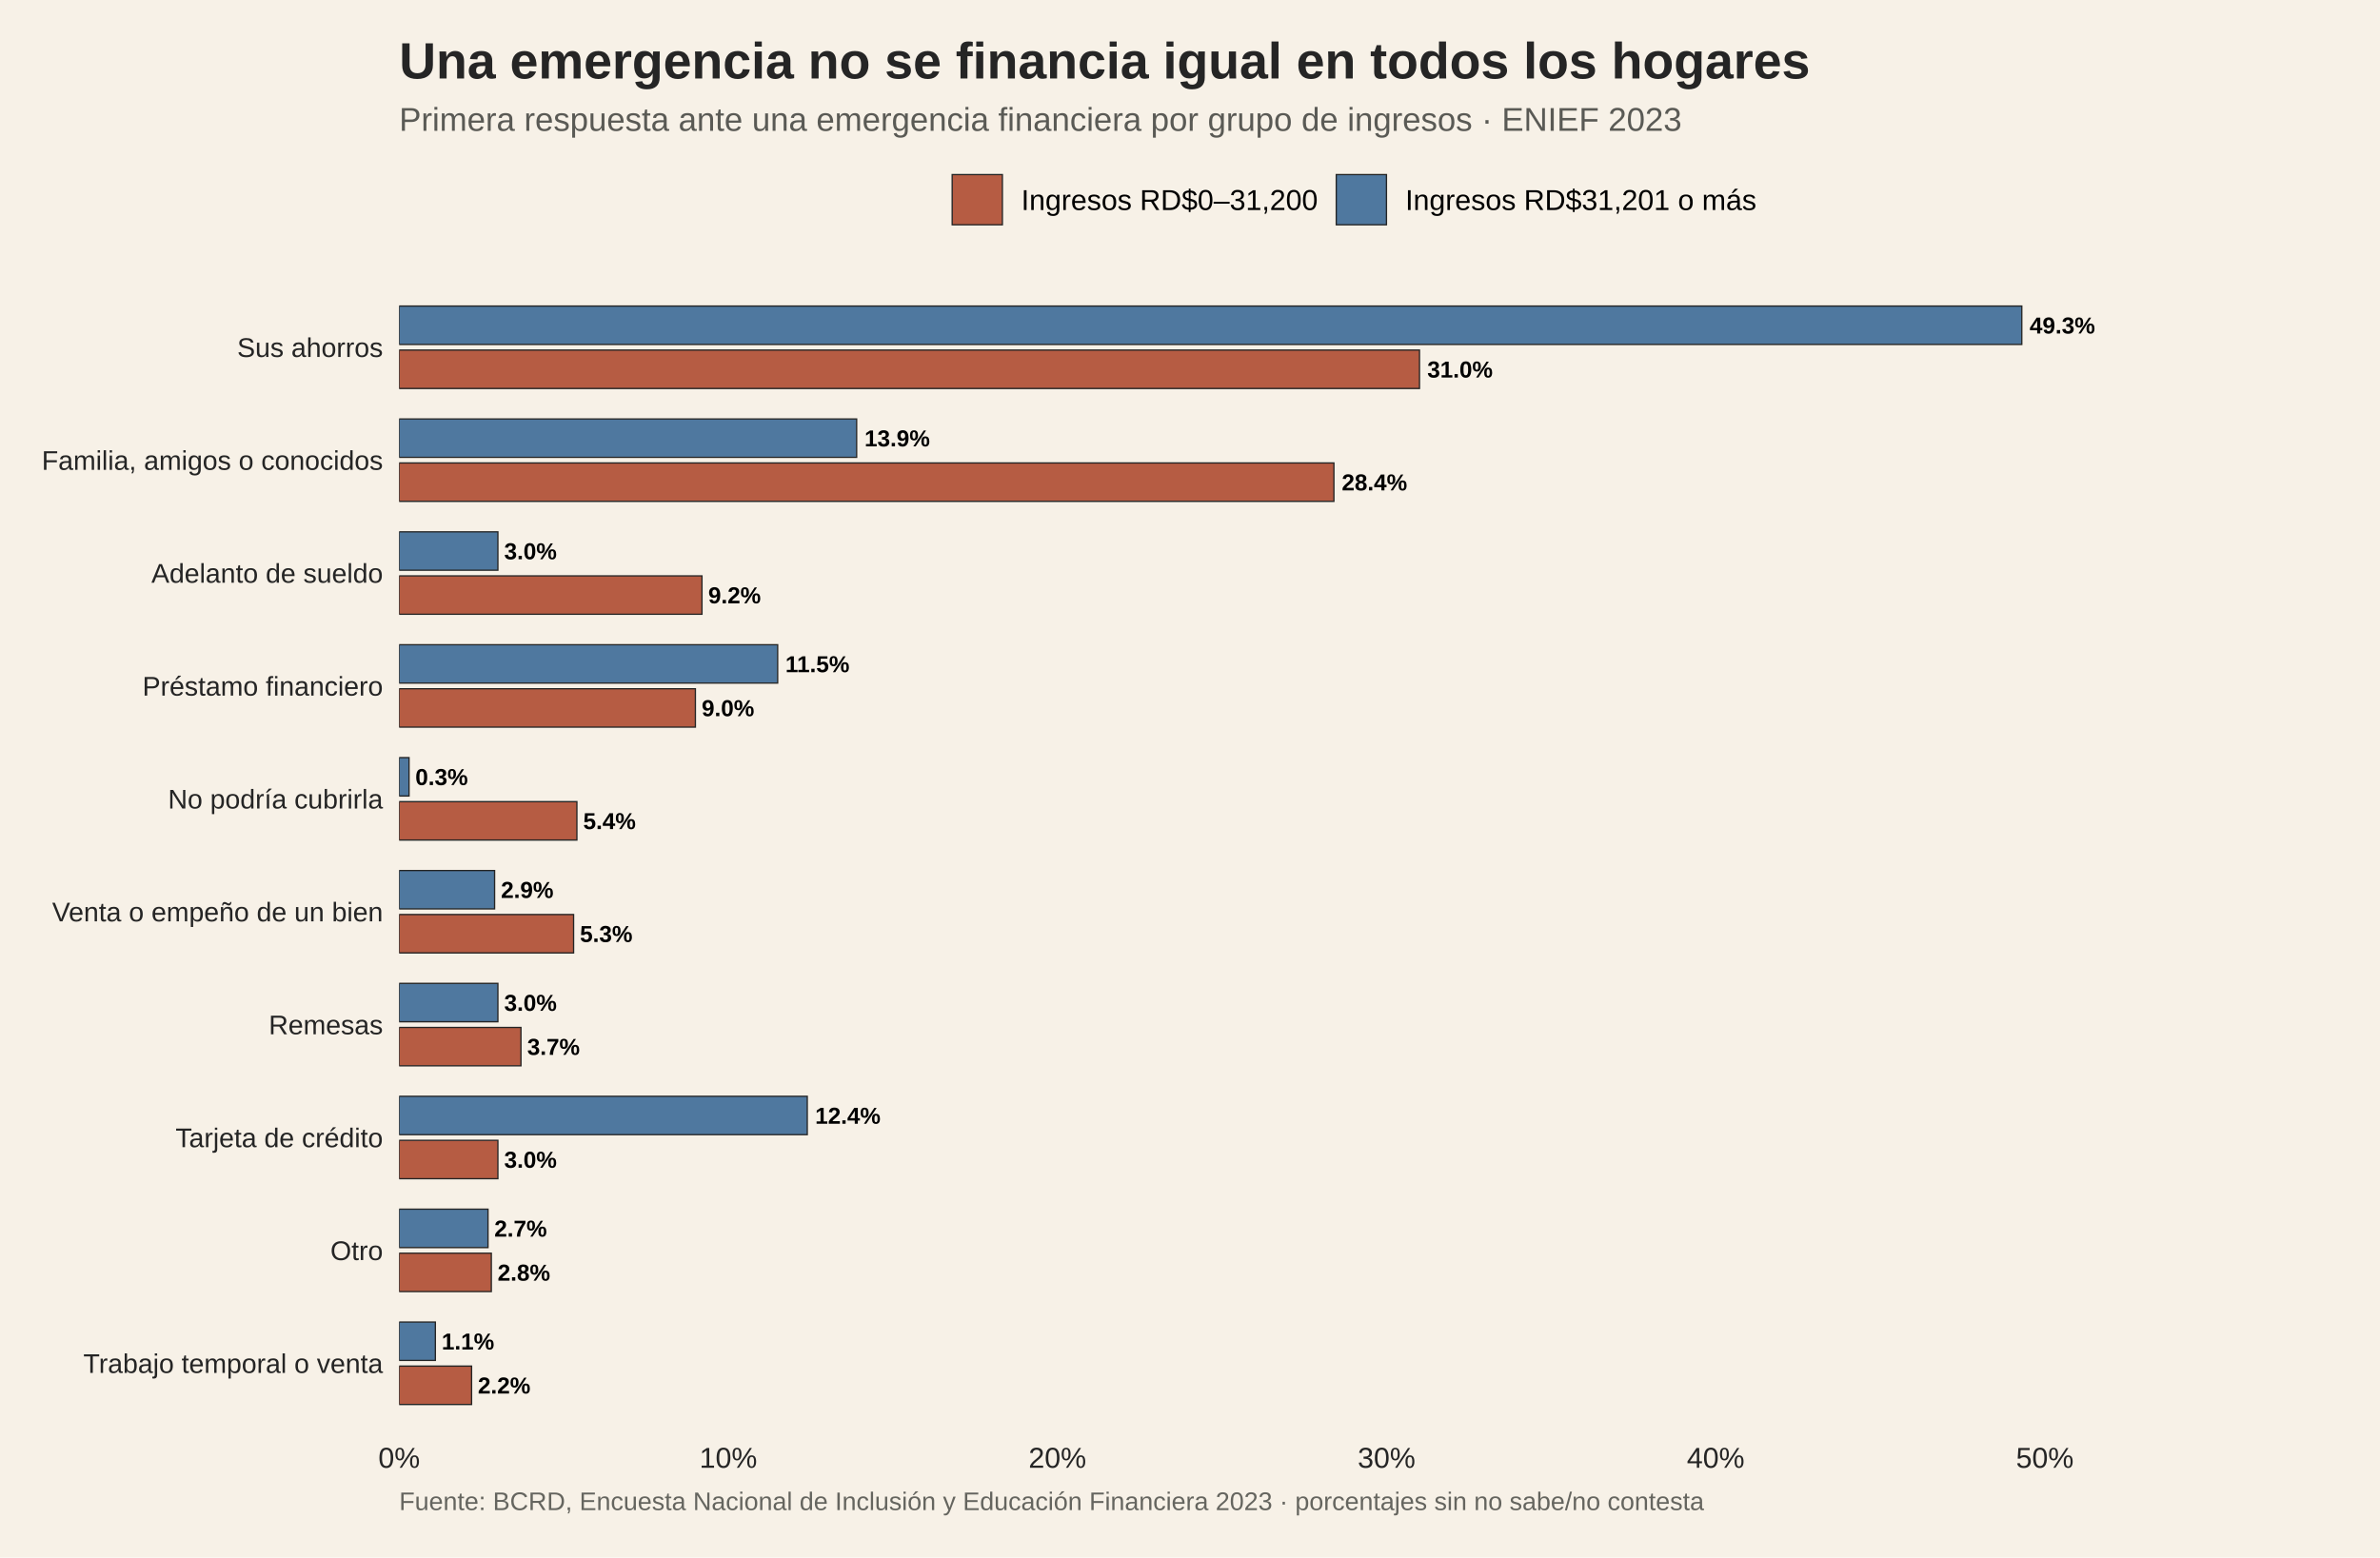
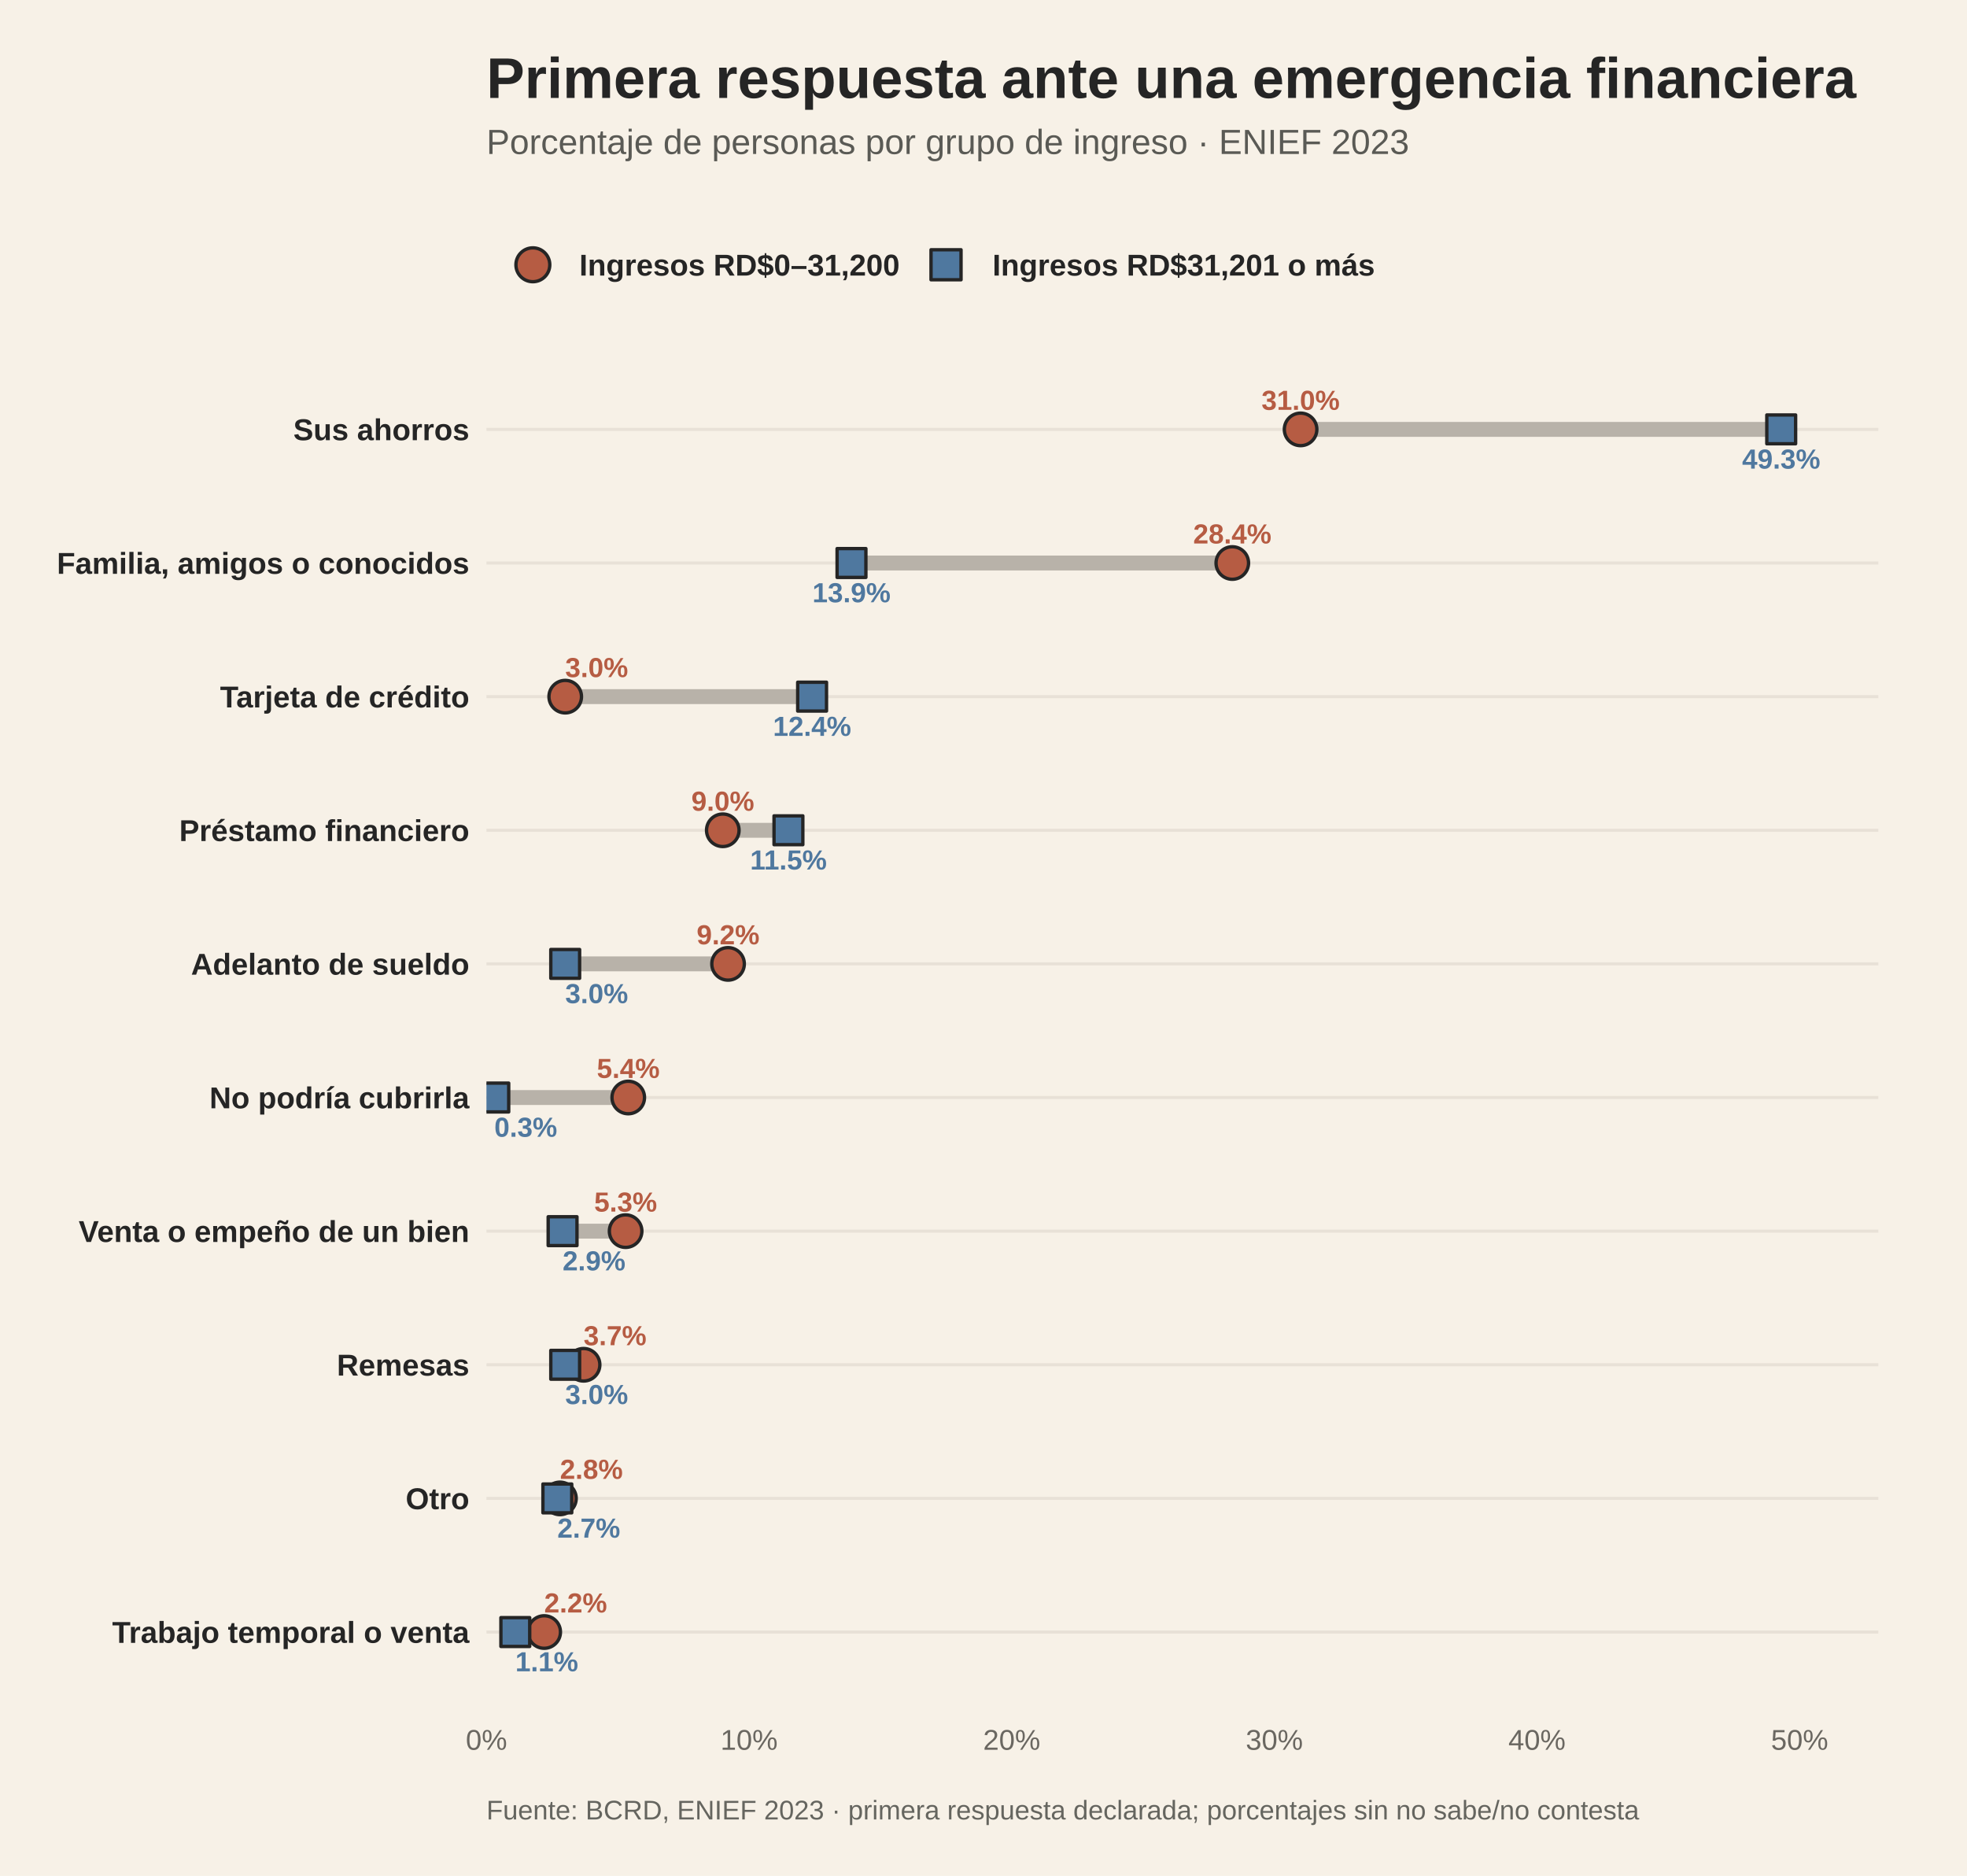
- <svg xmlns="http://www.w3.org/2000/svg" width="792.00pt" height="518.40pt" viewBox="0 0 792.00 518.40">
+ <svg xmlns="http://www.w3.org/2000/svg" width="619.20pt" height="590.40pt" viewBox="0 0 619.20 590.40">
  <g class="svglite">
    <defs>
      <style type="text/css">
    .svglite line, .svglite polyline, .svglite polygon, .svglite path, .svglite rect, .svglite circle {
      fill: none;
      stroke: #000000;
      stroke-linecap: round;
      stroke-linejoin: round;
      stroke-miterlimit: 10.00;
    }
    .svglite text {
      white-space: pre;
    }
    .svglite g.glyphgroup path {
      fill: inherit;
      stroke: none;
    }
  </style>
    </defs>
    <rect width="100%" height="100%" style="stroke: none; fill: #F7F1E7;" />
    <defs>
-       <clipPath id="cpMC4wMHw3OTIuMDB8MC4wMHw1MTguNDA=">
-         <rect x="0.00" y="0.00" width="792.00" height="518.40" />
+       <clipPath id="cpMC4wMHw2MTkuMjB8MC4wMHw1OTAuNDA=">
+         <rect x="0.00" y="0.00" width="619.20" height="590.40" />
      </clipPath>
    </defs>
-     <g clip-path="url(#cpMC4wMHw3OTIuMDB8MC4wMHw1MTguNDA=)">
-       <rect x="0" y="0.00" width="792.00" height="518.40" style="stroke-width: 1.16; stroke: none; fill: #F7F1E7;" />
+     <g clip-path="url(#cpMC4wMHw2MTkuMjB8MC4wMHw1OTAuNDA=)">
+       <rect x="0.00" y="0" width="619.20" height="590.40" style="stroke-width: 1.16; stroke: none; fill: #F7F1E7;" />
    </g>
    <defs>
-       <clipPath id="cpMTMyLjgzfDc2OC4wOXw5My4wNHw0NzYuMzM=">
-         <rect x="132.83" y="93.04" width="635.26" height="383.28" />
+       <clipPath id="cpMTUzLjEzfDU5MS4zMHwxMDkuOTF8NTM4Ljky">
+         <rect x="153.13" y="109.91" width="438.18" height="429.01" />
      </clipPath>
    </defs>
-     <g clip-path="url(#cpMTMyLjgzfDc2OC4wOXw5My4wNHw0NzYuMzM=)">
-       <rect x="132.83" y="93.04" width="635.26" height="383.28" style="stroke-width: 1.16; stroke: none; fill: #F7F1E7;" />
-       <rect x="132.83" y="116.53" width="339.54" height="12.78" style="stroke-width: 0.43; stroke: #252525; stroke-linecap: butt; stroke-linejoin: miter; fill: #B65C43;" />
-       <rect x="132.83" y="101.87" width="539.97" height="12.78" style="stroke-width: 0.43; stroke: #252525; stroke-linecap: butt; stroke-linejoin: miter; fill: #4F789F;" />
-       <rect x="132.83" y="191.68" width="100.77" height="12.78" style="stroke-width: 0.43; stroke: #252525; stroke-linecap: butt; stroke-linejoin: miter; fill: #B65C43;" />
-       <rect x="132.83" y="177.03" width="32.86" height="12.78" style="stroke-width: 0.43; stroke: #252525; stroke-linecap: butt; stroke-linejoin: miter; fill: #4F789F;" />
-       <rect x="132.83" y="304.41" width="58.05" height="12.78" style="stroke-width: 0.43; stroke: #252525; stroke-linecap: butt; stroke-linejoin: miter; fill: #B65C43;" />
-       <rect x="132.83" y="289.76" width="31.76" height="12.78" style="stroke-width: 0.43; stroke: #252525; stroke-linecap: butt; stroke-linejoin: miter; fill: #4F789F;" />
-       <rect x="132.83" y="154.10" width="311.06" height="12.78" style="stroke-width: 0.43; stroke: #252525; stroke-linecap: butt; stroke-linejoin: miter; fill: #B65C43;" />
-       <rect x="132.83" y="139.45" width="152.24" height="12.78" style="stroke-width: 0.43; stroke: #252525; stroke-linecap: butt; stroke-linejoin: miter; fill: #4F789F;" />
-       <rect x="132.83" y="379.57" width="32.86" height="12.78" style="stroke-width: 0.43; stroke: #252525; stroke-linecap: butt; stroke-linejoin: miter; fill: #B65C43;" />
-       <rect x="132.83" y="364.91" width="135.81" height="12.78" style="stroke-width: 0.43; stroke: #252525; stroke-linecap: butt; stroke-linejoin: miter; fill: #4F789F;" />
-       <rect x="132.83" y="229.26" width="98.58" height="12.78" style="stroke-width: 0.43; stroke: #252525; stroke-linecap: butt; stroke-linejoin: miter; fill: #B65C43;" />
-       <rect x="132.83" y="214.60" width="125.96" height="12.78" style="stroke-width: 0.43; stroke: #252525; stroke-linecap: butt; stroke-linejoin: miter; fill: #4F789F;" />
-       <rect x="132.83" y="454.72" width="24.10" height="12.78" style="stroke-width: 0.43; stroke: #252525; stroke-linecap: butt; stroke-linejoin: miter; fill: #B65C43;" />
-       <rect x="132.83" y="440.06" width="12.05" height="12.78" style="stroke-width: 0.43; stroke: #252525; stroke-linecap: butt; stroke-linejoin: miter; fill: #4F789F;" />
-       <rect x="132.83" y="341.99" width="40.53" height="12.78" style="stroke-width: 0.43; stroke: #252525; stroke-linecap: butt; stroke-linejoin: miter; fill: #B65C43;" />
-       <rect x="132.83" y="327.33" width="32.86" height="12.78" style="stroke-width: 0.43; stroke: #252525; stroke-linecap: butt; stroke-linejoin: miter; fill: #4F789F;" />
-       <rect x="132.83" y="266.84" width="59.15" height="12.78" style="stroke-width: 0.43; stroke: #252525; stroke-linecap: butt; stroke-linejoin: miter; fill: #B65C43;" />
-       <rect x="132.83" y="252.18" width="3.29" height="12.78" style="stroke-width: 0.43; stroke: #252525; stroke-linecap: butt; stroke-linejoin: miter; fill: #4F789F;" />
-       <rect x="132.83" y="417.14" width="30.67" height="12.78" style="stroke-width: 0.43; stroke: #252525; stroke-linecap: butt; stroke-linejoin: miter; fill: #B65C43;" />
-       <rect x="132.83" y="402.49" width="29.57" height="12.78" style="stroke-width: 0.43; stroke: #252525; stroke-linecap: butt; stroke-linejoin: miter; fill: #4F789F;" />
-       <text x="474.97" y="125.66" style="font-size: 7.68px; font-weight: bold; font-family: &quot;Arial&quot;;" textLength="21.75px" lengthAdjust="spacingAndGlyphs">31.0%</text>
-       <text x="675.41" y="111.01" style="font-size: 7.68px; font-weight: bold; font-family: &quot;Arial&quot;;" textLength="21.75px" lengthAdjust="spacingAndGlyphs">49.3%</text>
-       <text x="235.69" y="200.82" style="font-size: 7.68px; font-weight: bold; font-family: &quot;Arial&quot;;" textLength="17.48px" lengthAdjust="spacingAndGlyphs">9.2%</text>
-       <text x="167.78" y="186.16" style="font-size: 7.68px; font-weight: bold; font-family: &quot;Arial&quot;;" textLength="17.48px" lengthAdjust="spacingAndGlyphs">3.0%</text>
-       <text x="192.98" y="313.55" style="font-size: 7.68px; font-weight: bold; font-family: &quot;Arial&quot;;" textLength="17.48px" lengthAdjust="spacingAndGlyphs">5.3%</text>
-       <text x="166.69" y="298.89" style="font-size: 7.68px; font-weight: bold; font-family: &quot;Arial&quot;;" textLength="17.48px" lengthAdjust="spacingAndGlyphs">2.9%</text>
-       <text x="446.50" y="163.24" style="font-size: 7.68px; font-weight: bold; font-family: &quot;Arial&quot;;" textLength="21.75px" lengthAdjust="spacingAndGlyphs">28.4%</text>
-       <text x="287.68" y="148.58" style="font-size: 7.68px; font-weight: bold; font-family: &quot;Arial&quot;;" textLength="21.75px" lengthAdjust="spacingAndGlyphs">13.9%</text>
-       <text x="167.78" y="388.70" style="font-size: 7.68px; font-weight: bold; font-family: &quot;Arial&quot;;" textLength="17.48px" lengthAdjust="spacingAndGlyphs">3.0%</text>
-       <text x="271.25" y="374.05" style="font-size: 7.68px; font-weight: bold; font-family: &quot;Arial&quot;;" textLength="21.75px" lengthAdjust="spacingAndGlyphs">12.4%</text>
-       <text x="233.50" y="238.39" style="font-size: 7.68px; font-weight: bold; font-family: &quot;Arial&quot;;" textLength="17.48px" lengthAdjust="spacingAndGlyphs">9.0%</text>
-       <text x="261.34" y="223.74" style="font-size: 7.68px; font-weight: bold; font-family: &quot;Arial&quot;;" textLength="21.33px" lengthAdjust="spacingAndGlyphs">11.5%</text>
-       <text x="159.02" y="463.85" style="font-size: 7.68px; font-weight: bold; font-family: &quot;Arial&quot;;" textLength="17.48px" lengthAdjust="spacingAndGlyphs">2.2%</text>
-       <text x="146.97" y="449.20" style="font-size: 7.68px; font-weight: bold; font-family: &quot;Arial&quot;;" textLength="17.48px" lengthAdjust="spacingAndGlyphs">1.1%</text>
-       <text x="175.45" y="351.12" style="font-size: 7.68px; font-weight: bold; font-family: &quot;Arial&quot;;" textLength="17.48px" lengthAdjust="spacingAndGlyphs">3.7%</text>
-       <text x="167.78" y="336.47" style="font-size: 7.68px; font-weight: bold; font-family: &quot;Arial&quot;;" textLength="17.48px" lengthAdjust="spacingAndGlyphs">3.0%</text>
-       <text x="194.07" y="275.97" style="font-size: 7.68px; font-weight: bold; font-family: &quot;Arial&quot;;" textLength="17.48px" lengthAdjust="spacingAndGlyphs">5.4%</text>
-       <text x="138.21" y="261.31" style="font-size: 7.68px; font-weight: bold; font-family: &quot;Arial&quot;;" textLength="17.48px" lengthAdjust="spacingAndGlyphs">0.3%</text>
-       <text x="165.59" y="426.28" style="font-size: 7.68px; font-weight: bold; font-family: &quot;Arial&quot;;" textLength="17.48px" lengthAdjust="spacingAndGlyphs">2.8%</text>
-       <text x="164.50" y="411.62" style="font-size: 7.68px; font-weight: bold; font-family: &quot;Arial&quot;;" textLength="17.48px" lengthAdjust="spacingAndGlyphs">2.7%</text>
+     <g clip-path="url(#cpMTUzLjEzfDU5MS4zMHwxMDkuOTF8NTM4Ljky)">
+       <rect x="153.13" y="109.91" width="438.18" height="429.01" style="stroke-width: 1.16; stroke: none; fill: #F7F1E7;" />
+       <line x1="153.13" y1="513.68" x2="591.30" y2="513.68" style="stroke-width: 0.96; stroke: #E8E1D7; stroke-linecap: butt;" />
+       <line x1="153.13" y1="471.62" x2="591.30" y2="471.62" style="stroke-width: 0.96; stroke: #E8E1D7; stroke-linecap: butt;" />
+       <line x1="153.13" y1="429.56" x2="591.30" y2="429.56" style="stroke-width: 0.96; stroke: #E8E1D7; stroke-linecap: butt;" />
+       <line x1="153.13" y1="387.50" x2="591.30" y2="387.50" style="stroke-width: 0.96; stroke: #E8E1D7; stroke-linecap: butt;" />
+       <line x1="153.13" y1="345.44" x2="591.30" y2="345.44" style="stroke-width: 0.96; stroke: #E8E1D7; stroke-linecap: butt;" />
+       <line x1="153.13" y1="303.38" x2="591.30" y2="303.38" style="stroke-width: 0.96; stroke: #E8E1D7; stroke-linecap: butt;" />
+       <line x1="153.13" y1="261.33" x2="591.30" y2="261.33" style="stroke-width: 0.96; stroke: #E8E1D7; stroke-linecap: butt;" />
+       <line x1="153.13" y1="219.27" x2="591.30" y2="219.27" style="stroke-width: 0.96; stroke: #E8E1D7; stroke-linecap: butt;" />
+       <line x1="153.13" y1="177.21" x2="591.30" y2="177.21" style="stroke-width: 0.96; stroke: #E8E1D7; stroke-linecap: butt;" />
+       <line x1="153.13" y1="135.15" x2="591.30" y2="135.15" style="stroke-width: 0.96; stroke: #E8E1D7; stroke-linecap: butt;" />
+       <line x1="409.42" y1="135.15" x2="560.71" y2="135.15" style="stroke-width: 4.69; stroke: #B8B2A9;" />
+       <line x1="229.19" y1="303.38" x2="177.93" y2="303.38" style="stroke-width: 4.69; stroke: #B8B2A9;" />
+       <line x1="196.94" y1="387.50" x2="177.10" y2="387.50" style="stroke-width: 4.69; stroke: #B8B2A9;" />
+       <line x1="387.92" y1="177.21" x2="268.04" y2="177.21" style="stroke-width: 4.69; stroke: #B8B2A9;" />
+       <line x1="177.93" y1="219.27" x2="255.64" y2="219.27" style="stroke-width: 4.69; stroke: #B8B2A9;" />
+       <line x1="227.53" y1="261.33" x2="248.20" y2="261.33" style="stroke-width: 4.69; stroke: #B8B2A9;" />
+       <line x1="171.31" y1="513.68" x2="162.22" y2="513.68" style="stroke-width: 4.69; stroke: #B8B2A9;" />
+       <line x1="183.71" y1="429.56" x2="177.93" y2="429.56" style="stroke-width: 4.69; stroke: #B8B2A9;" />
+       <line x1="197.77" y1="345.44" x2="155.61" y2="345.44" style="stroke-width: 4.69; stroke: #B8B2A9;" />
+       <line x1="176.27" y1="471.62" x2="175.45" y2="471.62" style="stroke-width: 4.69; stroke: #B8B2A9;" />
+       <circle cx="409.42" cy="135.15" r="5.12" style="stroke-width: 1.06; stroke: #252525; fill: #B65C43;" />
+       <circle cx="229.19" cy="303.38" r="5.12" style="stroke-width: 1.06; stroke: #252525; fill: #B65C43;" />
+       <circle cx="196.94" cy="387.50" r="5.12" style="stroke-width: 1.06; stroke: #252525; fill: #B65C43;" />
+       <circle cx="387.92" cy="177.21" r="5.12" style="stroke-width: 1.06; stroke: #252525; fill: #B65C43;" />
+       <circle cx="177.93" cy="219.27" r="5.12" style="stroke-width: 1.06; stroke: #252525; fill: #B65C43;" />
+       <circle cx="227.53" cy="261.33" r="5.12" style="stroke-width: 1.06; stroke: #252525; fill: #B65C43;" />
+       <circle cx="171.31" cy="513.68" r="5.12" style="stroke-width: 1.06; stroke: #252525; fill: #B65C43;" />
+       <circle cx="183.71" cy="429.56" r="5.12" style="stroke-width: 1.06; stroke: #252525; fill: #B65C43;" />
+       <circle cx="197.77" cy="345.44" r="5.12" style="stroke-width: 1.06; stroke: #252525; fill: #B65C43;" />
+       <circle cx="176.27" cy="471.62" r="5.12" style="stroke-width: 1.06; stroke: #252525; fill: #B65C43;" />
+       <rect x="556.18" y="130.61" width="9.07" height="9.07" style="stroke-width: 1.06; stroke: #252525; fill: #4F789F;" />
+       <rect x="173.39" y="298.85" width="9.07" height="9.07" style="stroke-width: 1.06; stroke: #252525; fill: #4F789F;" />
+       <rect x="172.56" y="382.97" width="9.07" height="9.07" style="stroke-width: 1.06; stroke: #252525; fill: #4F789F;" />
+       <rect x="263.51" y="172.67" width="9.07" height="9.07" style="stroke-width: 1.06; stroke: #252525; fill: #4F789F;" />
+       <rect x="251.11" y="214.73" width="9.07" height="9.07" style="stroke-width: 1.06; stroke: #252525; fill: #4F789F;" />
+       <rect x="243.66" y="256.79" width="9.07" height="9.07" style="stroke-width: 1.06; stroke: #252525; fill: #4F789F;" />
+       <rect x="157.68" y="509.15" width="9.07" height="9.07" style="stroke-width: 1.06; stroke: #252525; fill: #4F789F;" />
+       <rect x="173.39" y="425.03" width="9.07" height="9.07" style="stroke-width: 1.06; stroke: #252525; fill: #4F789F;" />
+       <rect x="151.07" y="340.91" width="9.07" height="9.07" style="stroke-width: 1.06; stroke: #252525; fill: #4F789F;" />
+       <rect x="170.91" y="467.09" width="9.07" height="9.07" style="stroke-width: 1.06; stroke: #252525; fill: #4F789F;" />
+       <text x="409.42" y="129.00" text-anchor="middle" style="font-size: 8.68px; font-weight: bold;fill: #B65C43; font-family: &quot;Arial&quot;;" textLength="24.59px" lengthAdjust="spacingAndGlyphs">31.0%</text>
+       <text x="229.19" y="297.23" text-anchor="middle" style="font-size: 8.68px; font-weight: bold;fill: #B65C43; font-family: &quot;Arial&quot;;" textLength="19.77px" lengthAdjust="spacingAndGlyphs">9.2%</text>
+       <text x="196.94" y="381.35" text-anchor="middle" style="font-size: 8.68px; font-weight: bold;fill: #B65C43; font-family: &quot;Arial&quot;;" textLength="19.77px" lengthAdjust="spacingAndGlyphs">5.3%</text>
+       <text x="387.92" y="171.06" text-anchor="middle" style="font-size: 8.68px; font-weight: bold;fill: #B65C43; font-family: &quot;Arial&quot;;" textLength="24.59px" lengthAdjust="spacingAndGlyphs">28.4%</text>
+       <text x="177.93" y="213.12" style="font-size: 8.68px; font-weight: bold;fill: #B65C43; font-family: &quot;Arial&quot;;" textLength="19.77px" lengthAdjust="spacingAndGlyphs">3.0%</text>
+       <text x="227.53" y="255.18" text-anchor="middle" style="font-size: 8.68px; font-weight: bold;fill: #B65C43; font-family: &quot;Arial&quot;;" textLength="19.77px" lengthAdjust="spacingAndGlyphs">9.0%</text>
+       <text x="171.31" y="507.53" style="font-size: 8.68px; font-weight: bold;fill: #B65C43; font-family: &quot;Arial&quot;;" textLength="19.77px" lengthAdjust="spacingAndGlyphs">2.2%</text>
+       <text x="183.71" y="423.41" style="font-size: 8.68px; font-weight: bold;fill: #B65C43; font-family: &quot;Arial&quot;;" textLength="19.77px" lengthAdjust="spacingAndGlyphs">3.7%</text>
+       <text x="197.77" y="339.29" text-anchor="middle" style="font-size: 8.68px; font-weight: bold;fill: #B65C43; font-family: &quot;Arial&quot;;" textLength="19.77px" lengthAdjust="spacingAndGlyphs">5.4%</text>
+       <text x="176.27" y="465.47" style="font-size: 8.68px; font-weight: bold;fill: #B65C43; font-family: &quot;Arial&quot;;" textLength="19.77px" lengthAdjust="spacingAndGlyphs">2.8%</text>
+       <text x="560.71" y="147.50" text-anchor="middle" style="font-size: 8.68px; font-weight: bold;fill: #4F789F; font-family: &quot;Arial&quot;;" textLength="24.59px" lengthAdjust="spacingAndGlyphs">49.3%</text>
+       <text x="177.93" y="315.74" style="font-size: 8.68px; font-weight: bold;fill: #4F789F; font-family: &quot;Arial&quot;;" textLength="19.77px" lengthAdjust="spacingAndGlyphs">3.0%</text>
+       <text x="177.10" y="399.86" style="font-size: 8.68px; font-weight: bold;fill: #4F789F; font-family: &quot;Arial&quot;;" textLength="19.77px" lengthAdjust="spacingAndGlyphs">2.9%</text>
+       <text x="268.04" y="189.56" text-anchor="middle" style="font-size: 8.68px; font-weight: bold;fill: #4F789F; font-family: &quot;Arial&quot;;" textLength="24.59px" lengthAdjust="spacingAndGlyphs">13.9%</text>
+       <text x="255.64" y="231.62" text-anchor="middle" style="font-size: 8.68px; font-weight: bold;fill: #4F789F; font-family: &quot;Arial&quot;;" textLength="24.59px" lengthAdjust="spacingAndGlyphs">12.4%</text>
+       <text x="248.20" y="273.68" text-anchor="middle" style="font-size: 8.68px; font-weight: bold;fill: #4F789F; font-family: &quot;Arial&quot;;" textLength="24.11px" lengthAdjust="spacingAndGlyphs">11.5%</text>
+       <text x="162.22" y="526.04" style="font-size: 8.68px; font-weight: bold;fill: #4F789F; font-family: &quot;Arial&quot;;" textLength="19.77px" lengthAdjust="spacingAndGlyphs">1.1%</text>
+       <text x="177.93" y="441.92" style="font-size: 8.68px; font-weight: bold;fill: #4F789F; font-family: &quot;Arial&quot;;" textLength="19.77px" lengthAdjust="spacingAndGlyphs">3.0%</text>
+       <text x="155.61" y="357.80" style="font-size: 8.68px; font-weight: bold;fill: #4F789F; font-family: &quot;Arial&quot;;" textLength="19.77px" lengthAdjust="spacingAndGlyphs">0.3%</text>
+       <text x="175.45" y="483.98" style="font-size: 8.68px; font-weight: bold;fill: #4F789F; font-family: &quot;Arial&quot;;" textLength="19.77px" lengthAdjust="spacingAndGlyphs">2.7%</text>
    </g>
-     <g clip-path="url(#cpMC4wMHw3OTIuMDB8MC4wMHw1MTguNDA=)">
-       <text x="127.45" y="457.00" text-anchor="end" style="font-size: 9.00px;fill: #252525; font-family: &quot;Arial&quot;;" textLength="99.67px" lengthAdjust="spacingAndGlyphs">Trabajo temporal o venta</text>
-       <text x="127.45" y="419.43" text-anchor="end" style="font-size: 9.00px;fill: #252525; font-family: &quot;Arial&quot;;" textLength="17.50px" lengthAdjust="spacingAndGlyphs">Otro</text>
-       <text x="127.45" y="381.85" text-anchor="end" style="font-size: 9.00px;fill: #252525; font-family: &quot;Arial&quot;;" textLength="69.00px" lengthAdjust="spacingAndGlyphs">Tarjeta de crédito</text>
-       <text x="127.45" y="344.27" text-anchor="end" style="font-size: 9.00px;fill: #252525; font-family: &quot;Arial&quot;;" textLength="38.00px" lengthAdjust="spacingAndGlyphs">Remesas</text>
-       <text x="127.45" y="306.69" text-anchor="end" style="font-size: 9.00px;fill: #252525; font-family: &quot;Arial&quot;;" textLength="110.00px" lengthAdjust="spacingAndGlyphs">Venta o empeño de un bien</text>
-       <text x="127.45" y="269.12" text-anchor="end" style="font-size: 9.00px;fill: #252525; font-family: &quot;Arial&quot;;" textLength="71.50px" lengthAdjust="spacingAndGlyphs">No podría cubrirla</text>
-       <text x="127.45" y="231.54" text-anchor="end" style="font-size: 9.00px;fill: #252525; font-family: &quot;Arial&quot;;" textLength="80.00px" lengthAdjust="spacingAndGlyphs">Préstamo financiero</text>
-       <text x="127.45" y="193.96" text-anchor="end" style="font-size: 9.00px;fill: #252525; font-family: &quot;Arial&quot;;" textLength="77.00px" lengthAdjust="spacingAndGlyphs">Adelanto de sueldo</text>
-       <text x="127.45" y="156.39" text-anchor="end" style="font-size: 9.00px;fill: #252525; font-family: &quot;Arial&quot;;" textLength="113.50px" lengthAdjust="spacingAndGlyphs">Familia, amigos o conocidos</text>
-       <text x="127.45" y="118.81" text-anchor="end" style="font-size: 9.00px;fill: #252525; font-family: &quot;Arial&quot;;" textLength="48.50px" lengthAdjust="spacingAndGlyphs">Sus ahorros</text>
-       <text x="132.83" y="488.57" text-anchor="middle" style="font-size: 9.60px;fill: #252525; font-family: &quot;Arial&quot;;" textLength="13.86px" lengthAdjust="spacingAndGlyphs">0%</text>
-       <text x="242.36" y="488.57" text-anchor="middle" style="font-size: 9.60px;fill: #252525; font-family: &quot;Arial&quot;;" textLength="19.19px" lengthAdjust="spacingAndGlyphs">10%</text>
-       <text x="351.88" y="488.57" text-anchor="middle" style="font-size: 9.60px;fill: #252525; font-family: &quot;Arial&quot;;" textLength="19.19px" lengthAdjust="spacingAndGlyphs">20%</text>
-       <text x="461.41" y="488.57" text-anchor="middle" style="font-size: 9.60px;fill: #252525; font-family: &quot;Arial&quot;;" textLength="19.19px" lengthAdjust="spacingAndGlyphs">30%</text>
-       <text x="570.94" y="488.57" text-anchor="middle" style="font-size: 9.60px;fill: #252525; font-family: &quot;Arial&quot;;" textLength="19.19px" lengthAdjust="spacingAndGlyphs">40%</text>
-       <text x="680.47" y="488.57" text-anchor="middle" style="font-size: 9.60px;fill: #252525; font-family: &quot;Arial&quot;;" textLength="19.19px" lengthAdjust="spacingAndGlyphs">50%</text>
-       <rect x="316.86" y="58.11" width="16.71" height="16.71" style="stroke-width: 0.43; stroke: #252525; stroke-linecap: butt; stroke-linejoin: miter; fill: #B65C43;" />
-       <rect x="444.67" y="58.11" width="16.71" height="16.71" style="stroke-width: 0.43; stroke: #252525; stroke-linecap: butt; stroke-linejoin: miter; fill: #4F789F;" />
-       <text x="339.83" y="69.90" style="font-size: 9.60px; font-family: &quot;Arial&quot;;" textLength="98.58px" lengthAdjust="spacingAndGlyphs">Ingresos RD$0–31,200</text>
-       <text x="467.64" y="69.90" style="font-size: 9.60px; font-family: &quot;Arial&quot;;" textLength="116.70px" lengthAdjust="spacingAndGlyphs">Ingresos RD$31,201 o más</text>
-       <text x="132.83" y="43.56" style="font-size: 11.00px;fill: #5A5A55; font-family: &quot;Arial&quot;;" textLength="427.09px" lengthAdjust="spacingAndGlyphs">Primera respuesta ante una emergencia financiera por grupo de ingresos · ENIEF 2023</text>
-       <text x="132.83" y="26.12" style="font-size: 17.00px; font-weight: bold;fill: #252525; font-family: &quot;Arial&quot;;" textLength="469.50px" lengthAdjust="spacingAndGlyphs">Una emergencia no se financia igual en todos los hogares</text>
-       <text x="132.83" y="502.66" style="font-size: 8.50px;fill: #65655F; font-family: &quot;Arial&quot;;" textLength="434.55px" lengthAdjust="spacingAndGlyphs">Fuente: BCRD, Encuesta Nacional de Inclusión y Educación Financiera 2023 · porcentajes sin no sabe/no contesta</text>
+     <g clip-path="url(#cpMC4wMHw2MTkuMjB8MC4wMHw1OTAuNDA=)">
+       <text x="147.75" y="517.08" text-anchor="end" style="font-size: 9.50px; font-weight: bold;fill: #252525; font-family: &quot;Arial&quot;;" textLength="112.39px" lengthAdjust="spacingAndGlyphs">Trabajo temporal o venta</text>
+       <text x="147.75" y="475.02" text-anchor="end" style="font-size: 9.50px; font-weight: bold;fill: #252525; font-family: &quot;Arial&quot;;" textLength="20.05px" lengthAdjust="spacingAndGlyphs">Otro</text>
+       <text x="147.75" y="432.96" text-anchor="end" style="font-size: 9.50px; font-weight: bold;fill: #252525; font-family: &quot;Arial&quot;;" textLength="41.72px" lengthAdjust="spacingAndGlyphs">Remesas</text>
+       <text x="147.75" y="390.90" text-anchor="end" style="font-size: 9.50px; font-weight: bold;fill: #252525; font-family: &quot;Arial&quot;;" textLength="122.92px" lengthAdjust="spacingAndGlyphs">Venta o empeño de un bien</text>
+       <text x="147.75" y="348.84" text-anchor="end" style="font-size: 9.50px; font-weight: bold;fill: #252525; font-family: &quot;Arial&quot;;" textLength="81.80px" lengthAdjust="spacingAndGlyphs">No podría cubrirla</text>
+       <text x="147.75" y="306.78" text-anchor="end" style="font-size: 9.50px; font-weight: bold;fill: #252525; font-family: &quot;Arial&quot;;" textLength="87.56px" lengthAdjust="spacingAndGlyphs">Adelanto de sueldo</text>
+       <text x="147.75" y="264.72" text-anchor="end" style="font-size: 9.50px; font-weight: bold;fill: #252525; font-family: &quot;Arial&quot;;" textLength="91.31px" lengthAdjust="spacingAndGlyphs">Préstamo financiero</text>
+       <text x="147.75" y="222.66" text-anchor="end" style="font-size: 9.50px; font-weight: bold;fill: #252525; font-family: &quot;Arial&quot;;" textLength="78.45px" lengthAdjust="spacingAndGlyphs">Tarjeta de crédito</text>
+       <text x="147.75" y="180.60" text-anchor="end" style="font-size: 9.50px; font-weight: bold;fill: #252525; font-family: &quot;Arial&quot;;" textLength="129.81px" lengthAdjust="spacingAndGlyphs">Familia, amigos o conocidos</text>
+       <text x="147.75" y="138.55" text-anchor="end" style="font-size: 9.50px; font-weight: bold;fill: #252525; font-family: &quot;Arial&quot;;" textLength="55.42px" lengthAdjust="spacingAndGlyphs">Sus ahorros</text>
+       <text x="153.13" y="550.74" text-anchor="middle" style="font-size: 9.00px;fill: #6A6761; font-family: &quot;Arial&quot;;" textLength="13.00px" lengthAdjust="spacingAndGlyphs">0%</text>
+       <text x="235.80" y="550.74" text-anchor="middle" style="font-size: 9.00px;fill: #6A6761; font-family: &quot;Arial&quot;;" textLength="18.00px" lengthAdjust="spacingAndGlyphs">10%</text>
+       <text x="318.48" y="550.74" text-anchor="middle" style="font-size: 9.00px;fill: #6A6761; font-family: &quot;Arial&quot;;" textLength="18.00px" lengthAdjust="spacingAndGlyphs">20%</text>
+       <text x="401.15" y="550.74" text-anchor="middle" style="font-size: 9.00px;fill: #6A6761; font-family: &quot;Arial&quot;;" textLength="18.00px" lengthAdjust="spacingAndGlyphs">30%</text>
+       <text x="483.83" y="550.74" text-anchor="middle" style="font-size: 9.00px;fill: #6A6761; font-family: &quot;Arial&quot;;" textLength="18.00px" lengthAdjust="spacingAndGlyphs">40%</text>
+       <text x="566.50" y="550.74" text-anchor="middle" style="font-size: 9.00px;fill: #6A6761; font-family: &quot;Arial&quot;;" textLength="18.00px" lengthAdjust="spacingAndGlyphs">50%</text>
+       <circle cx="167.74" cy="83.34" r="5.33" style="stroke-width: 1.06; stroke: #252525; fill: #B65C43;" />
+       <rect x="293.08" y="78.61" width="9.45" height="9.45" style="stroke-width: 1.06; stroke: #252525; fill: #4F789F;" />
+       <text x="182.36" y="86.74" style="font-size: 9.50px; font-weight: bold;fill: #252525; font-family: &quot;Arial&quot;;" textLength="100.83px" lengthAdjust="spacingAndGlyphs">Ingresos RD$0–31,200</text>
+       <text x="312.42" y="86.74" style="font-size: 9.50px; font-weight: bold;fill: #252525; font-family: &quot;Arial&quot;;" textLength="120.36px" lengthAdjust="spacingAndGlyphs">Ingresos RD$31,201 o más</text>
+       <text x="153.13" y="48.47" style="font-size: 11.00px;fill: #5A5A55; font-family: &quot;Arial&quot;;" textLength="290.69px" lengthAdjust="spacingAndGlyphs">Porcentaje de personas por grupo de ingreso · ENIEF 2023</text>
+       <text x="153.13" y="30.82" style="font-size: 18.00px; font-weight: bold;fill: #252525; font-family: &quot;Arial&quot;;" textLength="431.30px" lengthAdjust="spacingAndGlyphs">Primera respuesta ante una emergencia financiera</text>
+       <text x="153.13" y="572.67" style="font-size: 8.50px;fill: #65655F; font-family: &quot;Arial&quot;;" textLength="363.09px" lengthAdjust="spacingAndGlyphs">Fuente: BCRD, ENIEF 2023 · primera respuesta declarada; porcentajes sin no sabe/no contesta</text>
    </g>
  </g>
</svg>
